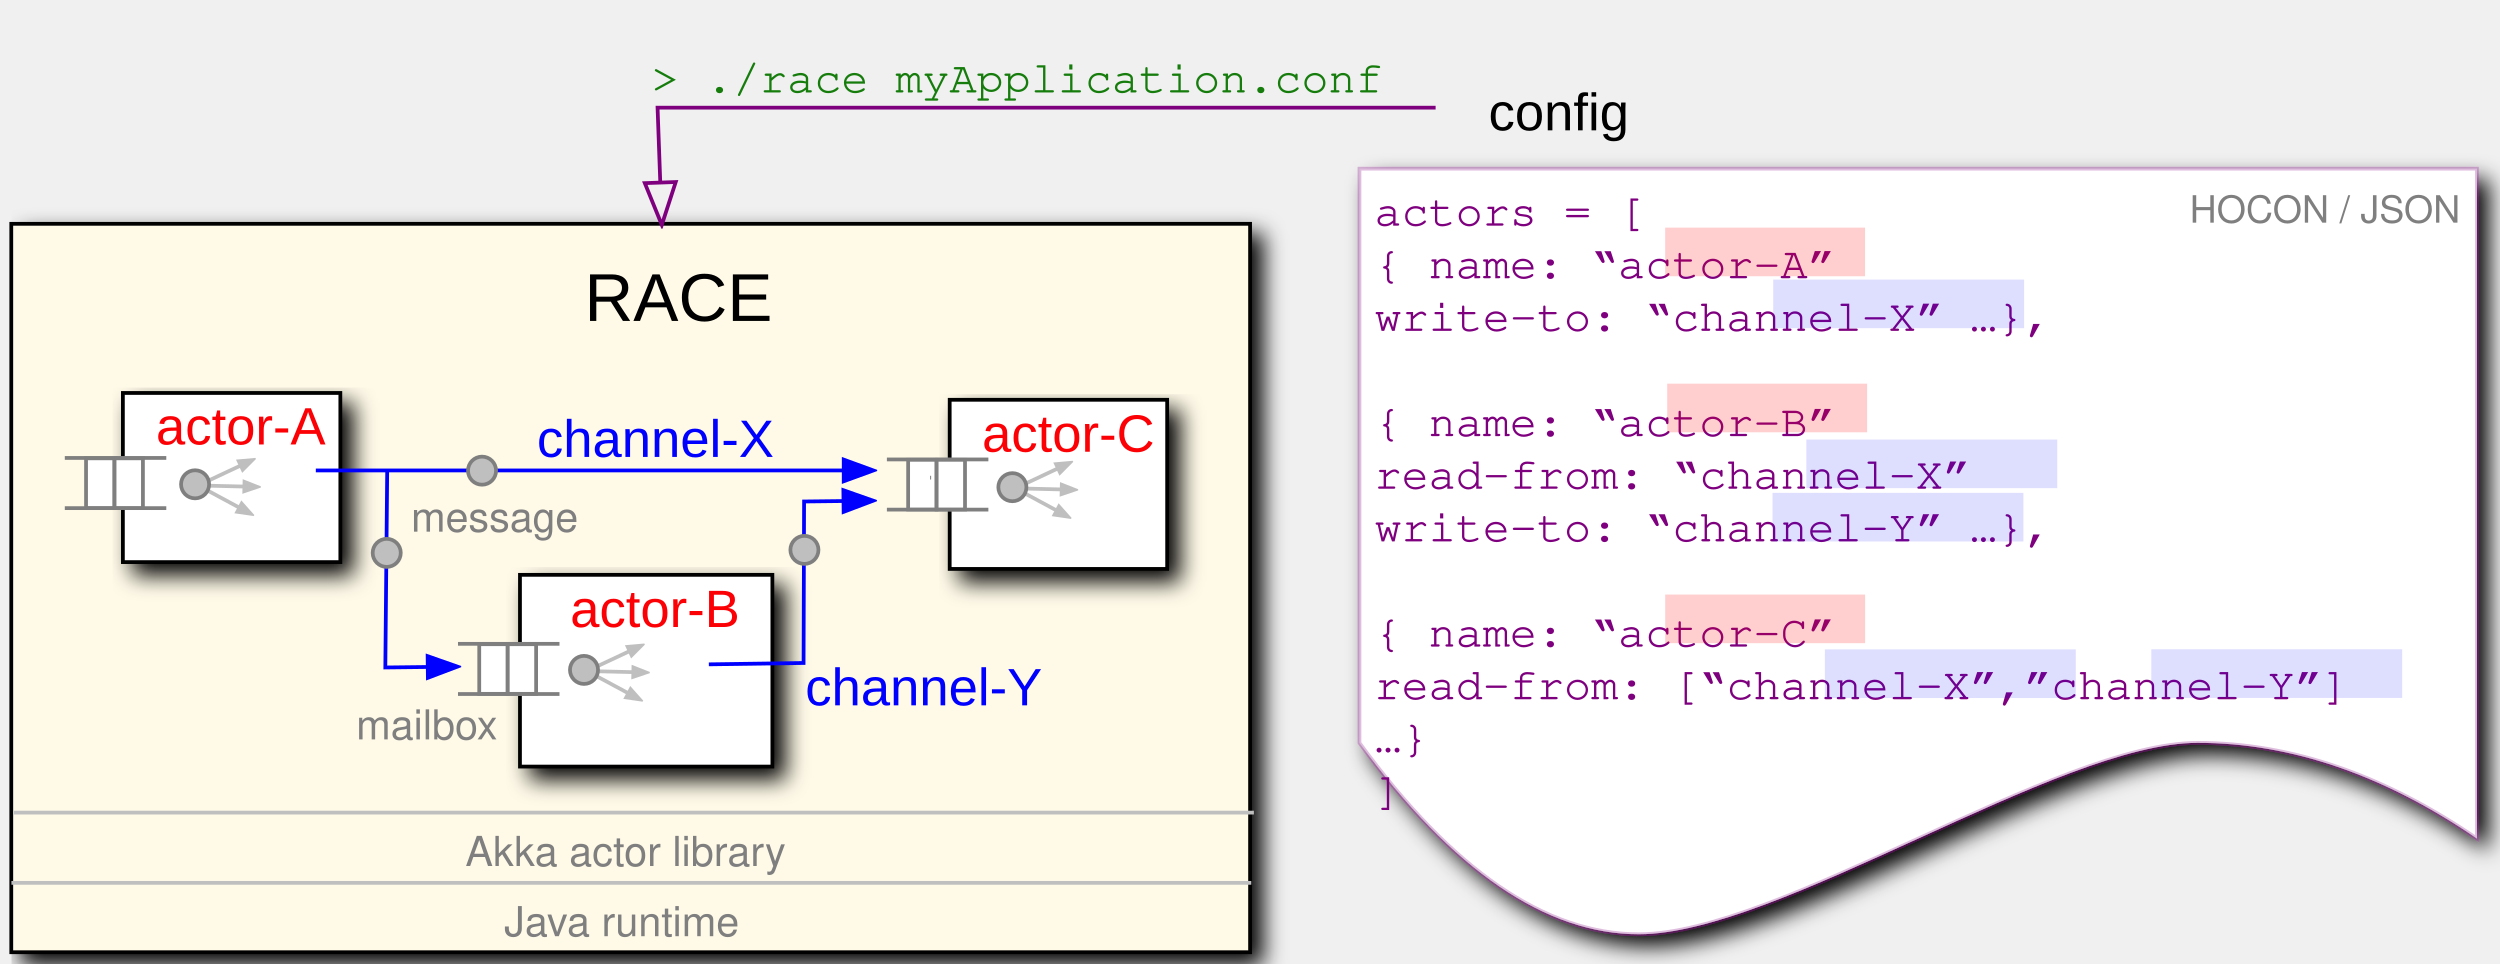
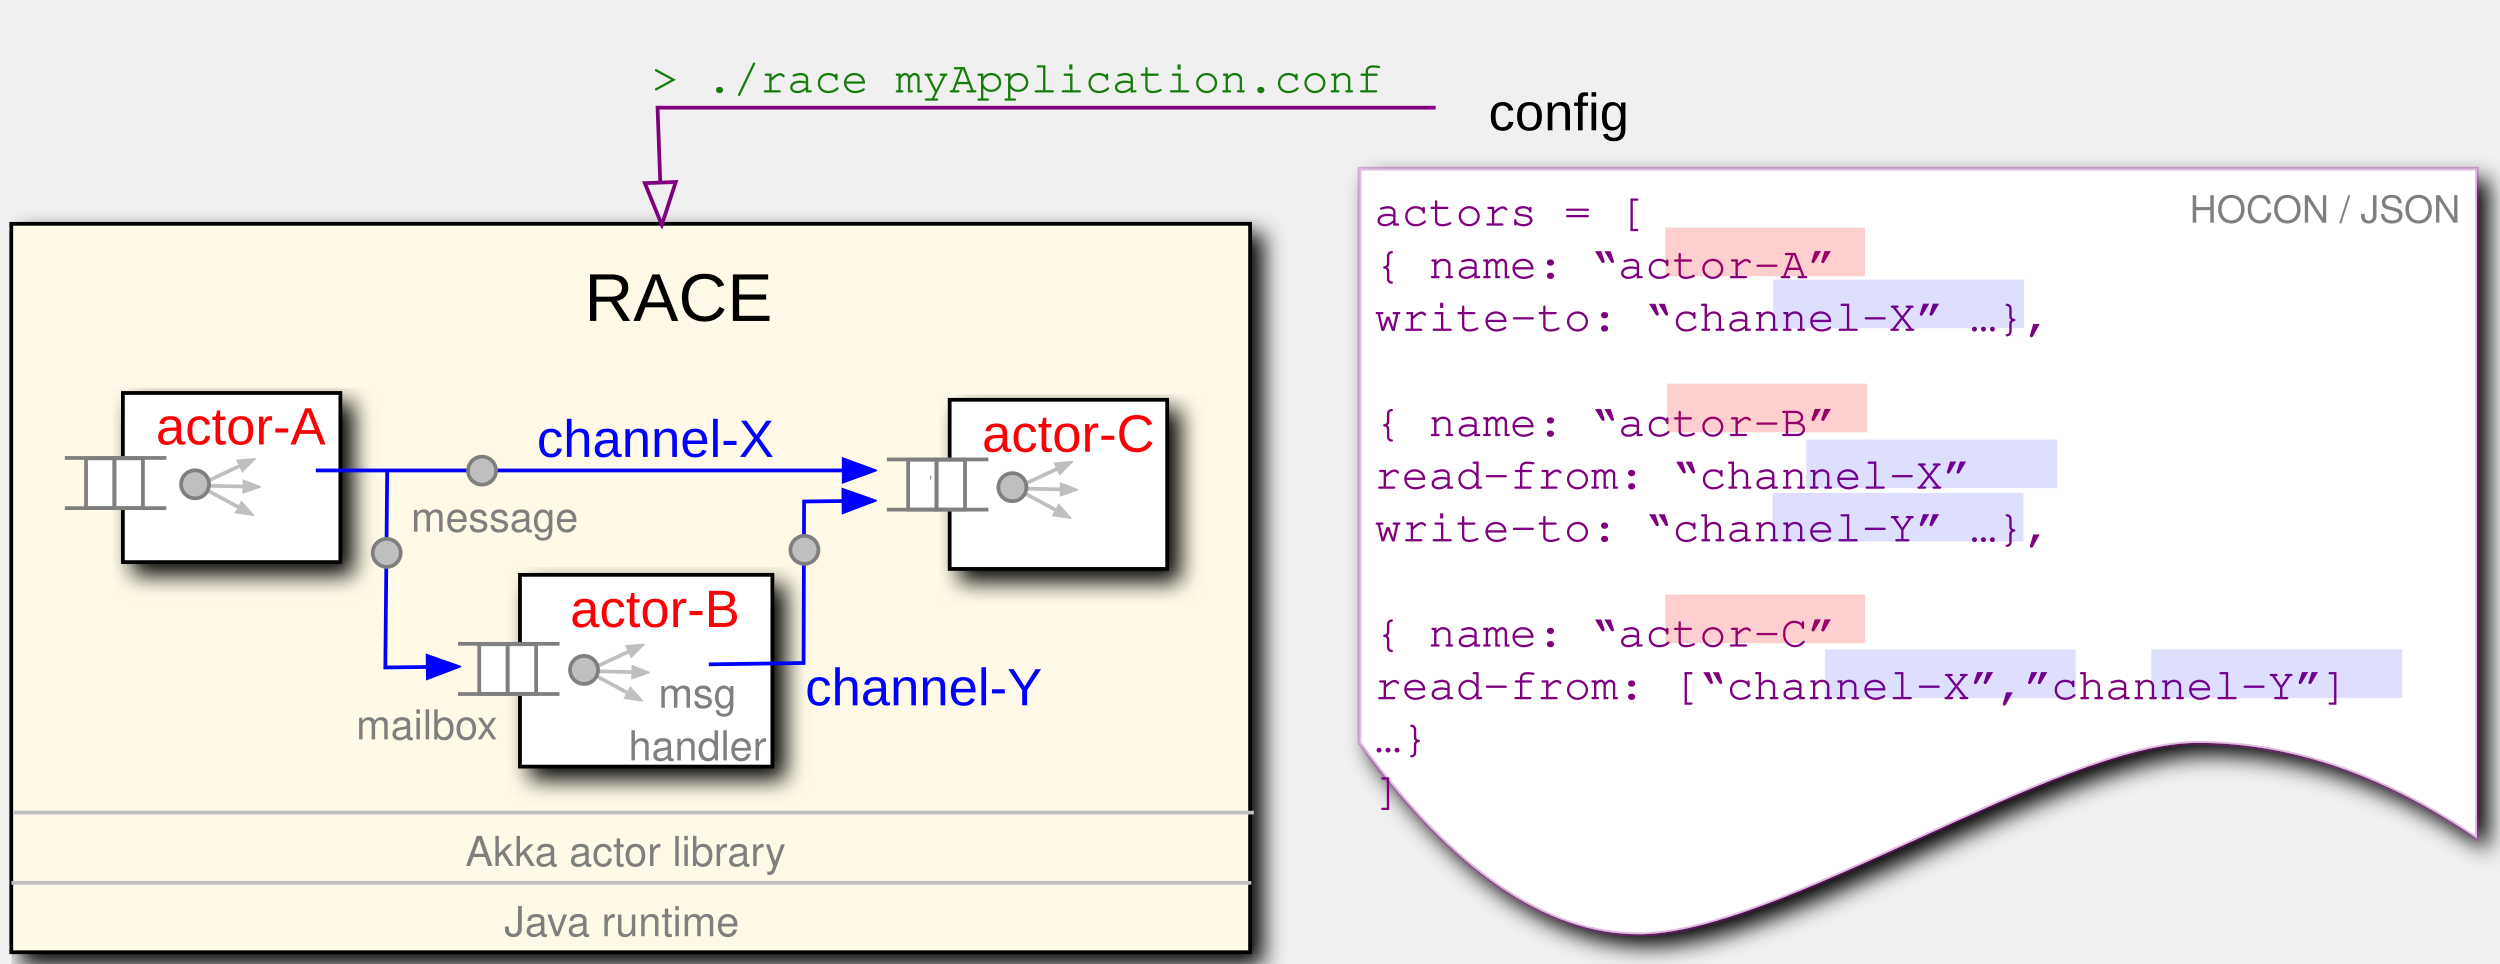
<svg xmlns="http://www.w3.org/2000/svg" width="100%" height="100%" version="1.1" viewBox="338.06 124.361 665.112 256.336" style="background-color:#FFFFFF">
  <defs>
    <filter id="shadow1" width="150%" height="150%">
      <feGaussianBlur in="SourceAlpha" result="blur" stdDeviation="3" />
      <feOffset dx="3" dy="3" in="blur" result="offsetBlur" />
      <feMerge>
        <feMergeNode in="offsetBlur" />
        <feMergeNode in="SourceGraphic" />
      </feMerge>
    </filter>
    <filter id="shadow2" width="150%" height="150%">
      <feGaussianBlur in="SourceAlpha" result="blur" stdDeviation="3" />
      <feOffset dx="3" dy="3" in="blur" result="offsetBlur" />
      <feMerge>
        <feMergeNode in="offsetBlur" />
        <feMergeNode in="SourceGraphic" />
      </feMerge>
    </filter>
  </defs>
  <marker id="marker1" markerUnits="strokeWidth" orient="auto" refX="-11.173" refY="0" markerWidth="13.272" markerHeight="10.23" viewBox="-12.272 -5.115 13.272 10.23">
    <path d="M-11.272 -4.115 L0 0 L-11.272 4.115 Z " fill="none" stroke="#7F007F" stroke-opacity="1" />
  </marker>
  <marker id="marker2" markerUnits="strokeWidth" orient="auto" refX="-7.521" refY="0" markerWidth="9.891" markerHeight="7.761" viewBox="-8.891 -3.88 9.891 7.761">
    <path d="M-7.891 -2.88 L0 0 L-7.891 2.88 Z " fill="#0000FE" fill-opacity="1" stroke="#0000FE" stroke-opacity="1" />
  </marker>
  <marker id="marker3" markerUnits="strokeWidth" orient="auto" refX="-7.521" refY="0" markerWidth="9.891" markerHeight="7.761" viewBox="-8.891 -3.88 9.891 7.761">
    <path d="M-7.891 -2.88 L0 0 L-7.891 2.88 Z " fill="#0000FE" fill-opacity="1" stroke="#0000FE" stroke-opacity="1" />
  </marker>
  <marker id="marker4" markerUnits="strokeWidth" orient="auto" refX="-7.521" refY="0" markerWidth="9.891" markerHeight="7.761" viewBox="-8.891 -3.88 9.891 7.761">
    <path d="M-7.891 -2.88 L0 0 L-7.891 2.88 Z " fill="#0000FE" fill-opacity="1" stroke="#0000FE" stroke-opacity="1" />
  </marker>
  <marker id="marker5" markerUnits="strokeWidth" orient="auto" refX="-2.652" refY="0" markerWidth="5.382" markerHeight="4.469" viewBox="-4.382 -2.234 5.382 4.469">
    <path d="M-3.382 -1.234 L0 0 L-3.382 1.234 Z " fill="#BFBFBF" fill-opacity="1" stroke="#BFBFBF" stroke-opacity="1" />
  </marker>
  <marker id="marker6" markerUnits="strokeWidth" orient="auto" refX="-2.652" refY="0" markerWidth="5.382" markerHeight="4.469" viewBox="-4.382 -2.234 5.382 4.469">
    <path d="M-3.382 -1.234 L0 0 L-3.382 1.234 Z " fill="#BFBFBF" fill-opacity="1" stroke="#BFBFBF" stroke-opacity="1" />
  </marker>
  <marker id="marker7" markerUnits="strokeWidth" orient="auto" refX="-2.652" refY="0" markerWidth="5.382" markerHeight="4.469" viewBox="-4.382 -2.234 5.382 4.469">
    <path d="M-3.382 -1.234 L0 0 L-3.382 1.234 Z " fill="#BFBFBF" fill-opacity="1" stroke="#BFBFBF" stroke-opacity="1" />
  </marker>
  <marker id="marker8" markerUnits="strokeWidth" orient="auto" refX="-2.652" refY="0" markerWidth="5.382" markerHeight="4.469" viewBox="-4.382 -2.234 5.382 4.469">
    <path d="M-3.382 -1.234 L0 0 L-3.382 1.234 Z " fill="#BFBFBF" fill-opacity="1" stroke="#BFBFBF" stroke-opacity="1" />
  </marker>
  <marker id="marker9" markerUnits="strokeWidth" orient="auto" refX="-2.652" refY="0" markerWidth="5.382" markerHeight="4.469" viewBox="-4.382 -2.234 5.382 4.469">
    <path d="M-3.382 -1.234 L0 0 L-3.382 1.234 Z " fill="#BFBFBF" fill-opacity="1" stroke="#BFBFBF" stroke-opacity="1" />
  </marker>
  <marker id="marker10" markerUnits="strokeWidth" orient="auto" refX="-2.652" refY="0" markerWidth="5.382" markerHeight="4.469" viewBox="-4.382 -2.234 5.382 4.469">
    <path d="M-3.382 -1.234 L0 0 L-3.382 1.234 Z " fill="#BFBFBF" fill-opacity="1" stroke="#BFBFBF" stroke-opacity="1" />
  </marker>
  <marker id="marker11" markerUnits="strokeWidth" orient="auto" refX="-2.652" refY="0" markerWidth="5.382" markerHeight="4.469" viewBox="-4.382 -2.234 5.382 4.469">
    <path d="M-3.382 -1.234 L0 0 L-3.382 1.234 Z " fill="#BFBFBF" fill-opacity="1" stroke="#BFBFBF" stroke-opacity="1" />
  </marker>
  <marker id="marker12" markerUnits="strokeWidth" orient="auto" refX="-2.652" refY="0" markerWidth="5.382" markerHeight="4.469" viewBox="-4.382 -2.234 5.382 4.469">
    <path d="M-3.382 -1.234 L0 0 L-3.382 1.234 Z " fill="#BFBFBF" fill-opacity="1" stroke="#BFBFBF" stroke-opacity="1" />
  </marker>
  <marker id="marker13" markerUnits="strokeWidth" orient="auto" refX="-2.652" refY="0" markerWidth="5.382" markerHeight="4.469" viewBox="-4.382 -2.234 5.382 4.469">
    <path d="M-3.382 -1.234 L0 0 L-3.382 1.234 Z " fill="#BFBFBF" fill-opacity="1" stroke="#BFBFBF" stroke-opacity="1" />
  </marker>
  <g id="layer1">
    <rect x="341.06" y="183.906" width="329.579" height="193.79" opacity="1" stroke="#000000" stroke-opacity="1" stroke-width="1" stroke-linecap="butt" stroke-linejoin="miter" stroke-dasharray="none" fill="#FFFAE8" fill-opacity="1" filter="url(#shadow1)" />
    <rect x="370.75" y="228.906" width="57.857" height="45" opacity="1" stroke="#000000" stroke-opacity="1" stroke-width="1" stroke-linecap="butt" stroke-linejoin="miter" stroke-dasharray="none" fill="#FFFFFF" fill-opacity="1" filter="url(#shadow1)" />
    <text x="379.554" y="242.601" font-size="14" fill="#FB0106" fill-opacity="1" font-family="Arial" font-weight="normal" font-style="normal">actor-A</text>
    <rect x="476.395" y="277.295" width="67.152" height="51.009" opacity="1" stroke="#000000" stroke-opacity="1" stroke-width="1" stroke-linecap="butt" stroke-linejoin="miter" stroke-dasharray="none" fill="#FFFFFF" fill-opacity="1" filter="url(#shadow1)" />
    <text x="489.758" y="291.176" font-size="14" fill="#FB0106" fill-opacity="1" font-family="Arial" font-weight="normal" font-style="normal">actor-B</text>
    <g>
      <rect x="590.72" y="230.723" width="57.857" height="45" opacity="1" stroke="#000000" stroke-opacity="1" stroke-width="1" stroke-linecap="butt" stroke-linejoin="miter" stroke-dasharray="none" fill="#FFFFFF" fill-opacity="1" filter="url(#shadow1)" />
      <rect x="591.532" y="231.53" width="9" height="9" opacity="1" fill-opacity="0" />
      <rect x="592.053" y="265.161" width="9" height="9" opacity="1" fill-opacity="0" />
    </g>
    <text x="599.333" y="244.55" font-size="14" fill="#FB0106" fill-opacity="1" font-family="Arial" font-weight="normal" font-style="normal">actor-C</text>
    <text x="480.909" y="245.918" font-size="14" fill="#0000FF" fill-opacity="1" font-family="Arial" font-weight="normal" font-style="normal">channel-X</text>
    <text x="552.294" y="312.005" font-size="14" fill="#0000FF" fill-opacity="1" font-family="Arial" font-weight="normal" font-style="normal">channel-Y</text>
    <text x="493.548" y="209.751" font-size="18" fill="#000000" fill-opacity="1" font-family="Arial" font-weight="normal" font-style="normal">RACE</text>
    <path d="M720 153 L513 153 L513.726 173.034" marker-end="url(#marker1)" opacity="1" stroke="#7F007F" stroke-opacity="1" stroke-width="1" stroke-linecap="butt" stroke-linejoin="miter" stroke-dasharray="none" fill-opacity="0" />
    <text x="734.08" y="159.03" font-size="14" fill="#000000" fill-opacity="1" font-family="Arial" font-weight="normal" font-style="normal">config</text>
    <g>
      <path d="M699.739 169.238 L699.739 322 Q736.901 372.92 774.064 372.92 C811.226 372.92 885.551 322 922.713 322 Q959.875 322 997.038 347.46 L997.038 169.238 Z " opacity="1" stroke="#7F007F" stroke-opacity="0.26" stroke-width="1" stroke-linecap="butt" stroke-linejoin="miter" stroke-dasharray="none" fill="#FFFFFF" fill-opacity="1" filter="url(#shadow2)" />
      <text x="703.739" y="184.391" font-size="12" fill="#7F007F" fill-opacity="1" font-family="Courier" font-weight="normal" font-style="normal">actors = [
</text>
      <text x="703.739" y="198.391" font-size="12" fill="#7F007F" fill-opacity="1" font-family="Courier" font-weight="normal" font-style="normal">  { name: “actor-A”
</text>
      <text x="703.739" y="212.391" font-size="12" fill="#7F007F" fill-opacity="1" font-family="Courier" font-weight="normal" font-style="normal">    write-to: “channel-X” …},
</text>
      <text x="703.739" y="226.391" font-size="12" fill="#7F007F" fill-opacity="1" font-family="Courier" font-weight="normal" font-style="normal">
</text>
      <text x="703.739" y="240.391" font-size="12" fill="#7F007F" fill-opacity="1" font-family="Courier" font-weight="normal" font-style="normal">  { name: “actor-B”
</text>
      <text x="703.739" y="254.391" font-size="12" fill="#7F007F" fill-opacity="1" font-family="Courier" font-weight="normal" font-style="normal">    read-from: “channel-X”
</text>
      <text x="703.739" y="268.391" font-size="12" fill="#7F007F" fill-opacity="1" font-family="Courier" font-weight="normal" font-style="normal">    write-to: “channel-Y” …},
</text>
      <text x="703.739" y="282.391" font-size="12" fill="#7F007F" fill-opacity="1" font-family="Courier" font-weight="normal" font-style="normal">
</text>
      <text x="703.739" y="296.391" font-size="12" fill="#7F007F" fill-opacity="1" font-family="Courier" font-weight="normal" font-style="normal">  { name: “actor-C”
</text>
      <text x="703.739" y="310.391" font-size="12" fill="#7F007F" fill-opacity="1" font-family="Courier" font-weight="normal" font-style="normal">    read-from: [“channel-X”,”channel-Y”]
</text>
      <text x="703.739" y="324.391" font-size="12" fill="#7F007F" fill-opacity="1" font-family="Courier" font-weight="normal" font-style="normal">    …}
</text>
      <text x="703.739" y="338.391" font-size="12" fill="#7F007F" fill-opacity="1" font-family="Courier" font-weight="normal" font-style="normal"> ]</text>
    </g>
    <text x="511.478" y="148.96" font-size="12" fill="#167D0D" fill-opacity="1" font-family="Courier" font-weight="normal" font-style="normal">&gt; ./race myApplication.conf</text>
    <g>
      <line x1="355.3" y1="246.195" x2="382.3" y2="246.195" opacity="1" stroke="#7F7F7F" stroke-opacity="1" stroke-width="1" stroke-linecap="butt" stroke-linejoin="miter" stroke-dasharray="none" />
      <line x1="355.3" y1="259.545" x2="382.3" y2="259.545" opacity="1" stroke="#7F7F7F" stroke-opacity="1" stroke-width="1" stroke-linecap="butt" stroke-linejoin="miter" stroke-dasharray="none" />
      <rect x="360.952" y="246.294" width="7.545" height="13.209" opacity="1" stroke="#7F7F7F" stroke-opacity="1" stroke-width="1" stroke-linecap="butt" stroke-linejoin="miter" stroke-dasharray="none" fill="#FFFFFF" fill-opacity="1" />
      <rect x="368.539" y="246.294" width="7.545" height="13.209" opacity="1" stroke="#7F7F7F" stroke-opacity="1" stroke-width="1" stroke-linecap="butt" stroke-linejoin="miter" stroke-dasharray="none" fill="#FFFFFF" fill-opacity="1" />
    </g>
    <g>
      <line x1="574.012" y1="246.593" x2="601.012" y2="246.593" opacity="1" stroke="#7F7F7F" stroke-opacity="1" stroke-width="1" stroke-linecap="butt" stroke-linejoin="miter" stroke-dasharray="none" />
      <line x1="574.012" y1="259.943" x2="601.012" y2="259.943" opacity="1" stroke="#7F7F7F" stroke-opacity="1" stroke-width="1" stroke-linecap="butt" stroke-linejoin="miter" stroke-dasharray="none" />
      <rect x="579.665" y="246.691" width="7.545" height="13.209" opacity="1" stroke="#7F7F7F" stroke-opacity="1" stroke-width="1" stroke-linecap="butt" stroke-linejoin="miter" stroke-dasharray="none" fill="#FFFFFF" fill-opacity="1" />
      <rect x="587.251" y="246.691" width="7.545" height="13.209" opacity="1" stroke="#7F7F7F" stroke-opacity="1" stroke-width="1" stroke-linecap="butt" stroke-linejoin="miter" stroke-dasharray="none" fill="#FFFFFF" fill-opacity="1" />
    </g>
    <g>
      <line x1="459.908" y1="295.649" x2="486.908" y2="295.649" opacity="1" stroke="#7F7F7F" stroke-opacity="1" stroke-width="1" stroke-linecap="butt" stroke-linejoin="miter" stroke-dasharray="none" />
      <line x1="459.908" y1="308.999" x2="486.908" y2="308.999" opacity="1" stroke="#7F7F7F" stroke-opacity="1" stroke-width="1" stroke-linecap="butt" stroke-linejoin="miter" stroke-dasharray="none" />
      <rect x="465.56" y="295.748" width="7.545" height="13.209" opacity="1" stroke="#7F7F7F" stroke-opacity="1" stroke-width="1" stroke-linecap="butt" stroke-linejoin="miter" stroke-dasharray="none" fill="#FFFFFF" fill-opacity="1" />
      <rect x="473.147" y="295.748" width="7.545" height="13.209" opacity="1" stroke="#7F7F7F" stroke-opacity="1" stroke-width="1" stroke-linecap="butt" stroke-linejoin="miter" stroke-dasharray="none" fill="#FFFFFF" fill-opacity="1" />
    </g>
    <line x1="585.63" y1="251.438" x2="585.763" y2="251.438" opacity="1" stroke="#000000" stroke-opacity="1" stroke-width="1" stroke-linecap="butt" stroke-linejoin="miter" stroke-dasharray="none" />
    <line x1="422.083" y1="249.521" x2="562.897" y2="249.521" marker-end="url(#marker2)" opacity="1" stroke="#0000FE" stroke-opacity="1" stroke-width="1" stroke-linecap="butt" stroke-linejoin="miter" stroke-dasharray="none" />
    <path d="M441.07 249.763 L440.573 301.94 L452.233 301.801" marker-end="url(#marker3)" opacity="1" stroke="#0000FE" stroke-opacity="1" stroke-width="1" stroke-linecap="butt" stroke-linejoin="miter" stroke-dasharray="none" fill-opacity="0" />
    <path d="M526.644 301.106 L551.845 300.743 L551.982 257.779 L562.841 257.652" marker-end="url(#marker4)" opacity="1" stroke="#0000FE" stroke-opacity="1" stroke-width="1" stroke-linecap="butt" stroke-linejoin="miter" stroke-dasharray="none" fill-opacity="0" />
    <text x="432.831" y="321.081" font-size="11" fill="#7F7F7F" fill-opacity="1" font-family="Helvetica" font-weight="normal" font-style="normal">mailbox</text>
    <text x="447.432" y="265.806" font-size="11" fill="#7F7F7F" fill-opacity="1" font-family="Helvetica" font-weight="normal" font-style="normal">message</text>
    <g>
      <line x1="390.777" y1="253.511" x2="402.779" y2="247.884" marker-end="url(#marker5)" opacity="1" stroke="#BFBFBF" stroke-opacity="1" stroke-width="1" stroke-linecap="butt" stroke-linejoin="miter" stroke-dasharray="none" />
      <line x1="390.777" y1="253.511" x2="403.812" y2="253.824" marker-end="url(#marker6)" opacity="1" stroke="#BFBFBF" stroke-opacity="1" stroke-width="1" stroke-linecap="butt" stroke-linejoin="miter" stroke-dasharray="none" />
      <line x1="390.777" y1="253.511" x2="402.417" y2="259.783" marker-end="url(#marker7)" opacity="1" stroke="#BFBFBF" stroke-opacity="1" stroke-width="1" stroke-linecap="butt" stroke-linejoin="miter" stroke-dasharray="none" />
      <ellipse cx="389.961" cy="253.208" rx="3.734" ry="3.734" opacity="1" stroke="#7F7F7F" stroke-opacity="1" stroke-width="1" stroke-linecap="butt" stroke-linejoin="miter" stroke-dasharray="none" fill="#BFBFBF" fill-opacity="1" />
    </g>
    <g>
      <line x1="494.249" y1="302.889" x2="506.25" y2="297.262" marker-end="url(#marker8)" opacity="1" stroke="#BFBFBF" stroke-opacity="1" stroke-width="1" stroke-linecap="butt" stroke-linejoin="miter" stroke-dasharray="none" />
      <line x1="494.249" y1="302.889" x2="507.284" y2="303.203" marker-end="url(#marker9)" opacity="1" stroke="#BFBFBF" stroke-opacity="1" stroke-width="1" stroke-linecap="butt" stroke-linejoin="miter" stroke-dasharray="none" />
      <line x1="494.249" y1="302.889" x2="505.889" y2="309.161" marker-end="url(#marker10)" opacity="1" stroke="#BFBFBF" stroke-opacity="1" stroke-width="1" stroke-linecap="butt" stroke-linejoin="miter" stroke-dasharray="none" />
      <ellipse cx="493.433" cy="302.586" rx="3.734" ry="3.734" opacity="1" stroke="#7F7F7F" stroke-opacity="1" stroke-width="1" stroke-linecap="butt" stroke-linejoin="miter" stroke-dasharray="none" fill="#BFBFBF" fill-opacity="1" />
    </g>
    <g>
      <line x1="608.214" y1="254.277" x2="620.215" y2="248.649" marker-end="url(#marker11)" opacity="1" stroke="#BFBFBF" stroke-opacity="1" stroke-width="1" stroke-linecap="butt" stroke-linejoin="miter" stroke-dasharray="none" />
      <line x1="608.214" y1="254.277" x2="621.248" y2="254.59" marker-end="url(#marker12)" opacity="1" stroke="#BFBFBF" stroke-opacity="1" stroke-width="1" stroke-linecap="butt" stroke-linejoin="miter" stroke-dasharray="none" />
      <line x1="608.214" y1="254.277" x2="619.854" y2="260.548" marker-end="url(#marker13)" opacity="1" stroke="#BFBFBF" stroke-opacity="1" stroke-width="1" stroke-linecap="butt" stroke-linejoin="miter" stroke-dasharray="none" />
      <ellipse cx="607.398" cy="253.974" rx="3.734" ry="3.734" opacity="1" stroke="#7F7F7F" stroke-opacity="1" stroke-width="1" stroke-linecap="butt" stroke-linejoin="miter" stroke-dasharray="none" fill="#BFBFBF" fill-opacity="1" />
    </g>
    <ellipse cx="440.944" cy="271.449" rx="3.734" ry="3.734" opacity="1" stroke="#7F7F7F" stroke-opacity="1" stroke-width="1" stroke-linecap="butt" stroke-linejoin="miter" stroke-dasharray="none" fill="#BFBFBF" fill-opacity="1" />
    <ellipse cx="466.304" cy="249.58" rx="3.734" ry="3.734" opacity="1" stroke="#7F7F7F" stroke-opacity="1" stroke-width="1" stroke-linecap="butt" stroke-linejoin="miter" stroke-dasharray="none" fill="#BFBFBF" fill-opacity="1" />
    <ellipse cx="552.072" cy="270.653" rx="3.734" ry="3.734" opacity="1" stroke="#7F7F7F" stroke-opacity="1" stroke-width="1" stroke-linecap="butt" stroke-linejoin="miter" stroke-dasharray="none" fill="#BFBFBF" fill-opacity="1" />
    <text x="920.587" y="183.598" font-size="10" fill="#7F7F7F" fill-opacity="1" font-family="Helvetica" font-weight="normal" font-style="normal">HOCON / JSON</text>
    <line x1="341.789" y1="340.55" x2="671.648" y2="340.55" opacity="1" stroke="#BFBFBF" stroke-opacity="1" stroke-width="1" stroke-linecap="butt" stroke-linejoin="miter" stroke-dasharray="none" />
    <line x1="341.099" y1="359.24" x2="670.958" y2="359.24" opacity="1" stroke="#BFBFBF" stroke-opacity="1" stroke-width="1" stroke-linecap="butt" stroke-linejoin="miter" stroke-dasharray="none" />
    <text x="461.864" y="354.76" font-size="11" fill="#7F7F7F" fill-opacity="1" font-family="Helvetica" font-weight="normal" font-style="normal">Akka actor library</text>
    <text x="472.2" y="373.424" font-size="11" fill="#7F7F7F" fill-opacity="1" font-family="Helvetica" font-weight="normal" font-style="normal">Java runtime</text>
    <rect x="910.405" y="297.098" width="66.746" height="12.938" opacity="1" fill="#0000FE" fill-opacity="0.13" />
    <rect x="823.563" y="297.128" width="66.746" height="12.938" opacity="1" fill="#0000FE" fill-opacity="0.13" />
    <rect x="809.629" y="255.482" width="66.746" height="12.938" opacity="1" fill="#0000FE" fill-opacity="0.13" />
    <rect x="809.814" y="198.738" width="66.746" height="12.938" opacity="1" fill="#0000FE" fill-opacity="0.13" />
    <rect x="781.067" y="184.917" width="53.181" height="12.938" opacity="1" fill="#FB0106" fill-opacity="0.191" />
    <rect x="781.61" y="226.432" width="53.181" height="12.938" opacity="1" fill="#FB0106" fill-opacity="0.191" />
    <rect x="781.08" y="282.542" width="53.181" height="12.938" opacity="1" fill="#FB0106" fill-opacity="0.191" />
    <rect x="818.629" y="241.297" width="66.746" height="12.938" opacity="1" fill="#0000FE" fill-opacity="0.13" />
+     <text x="513.241" y="312.654" font-size="11" fill="#7F7F7F" fill-opacity="1" font-family="Helvetica" font-weight="normal" font-style="normal">msg 
+ </text>
+     <text x="505.284" y="326.654" font-size="11" fill="#7F7F7F" fill-opacity="1" font-family="Helvetica" font-weight="normal" font-style="normal">handler</text>
  </g>
</svg>
